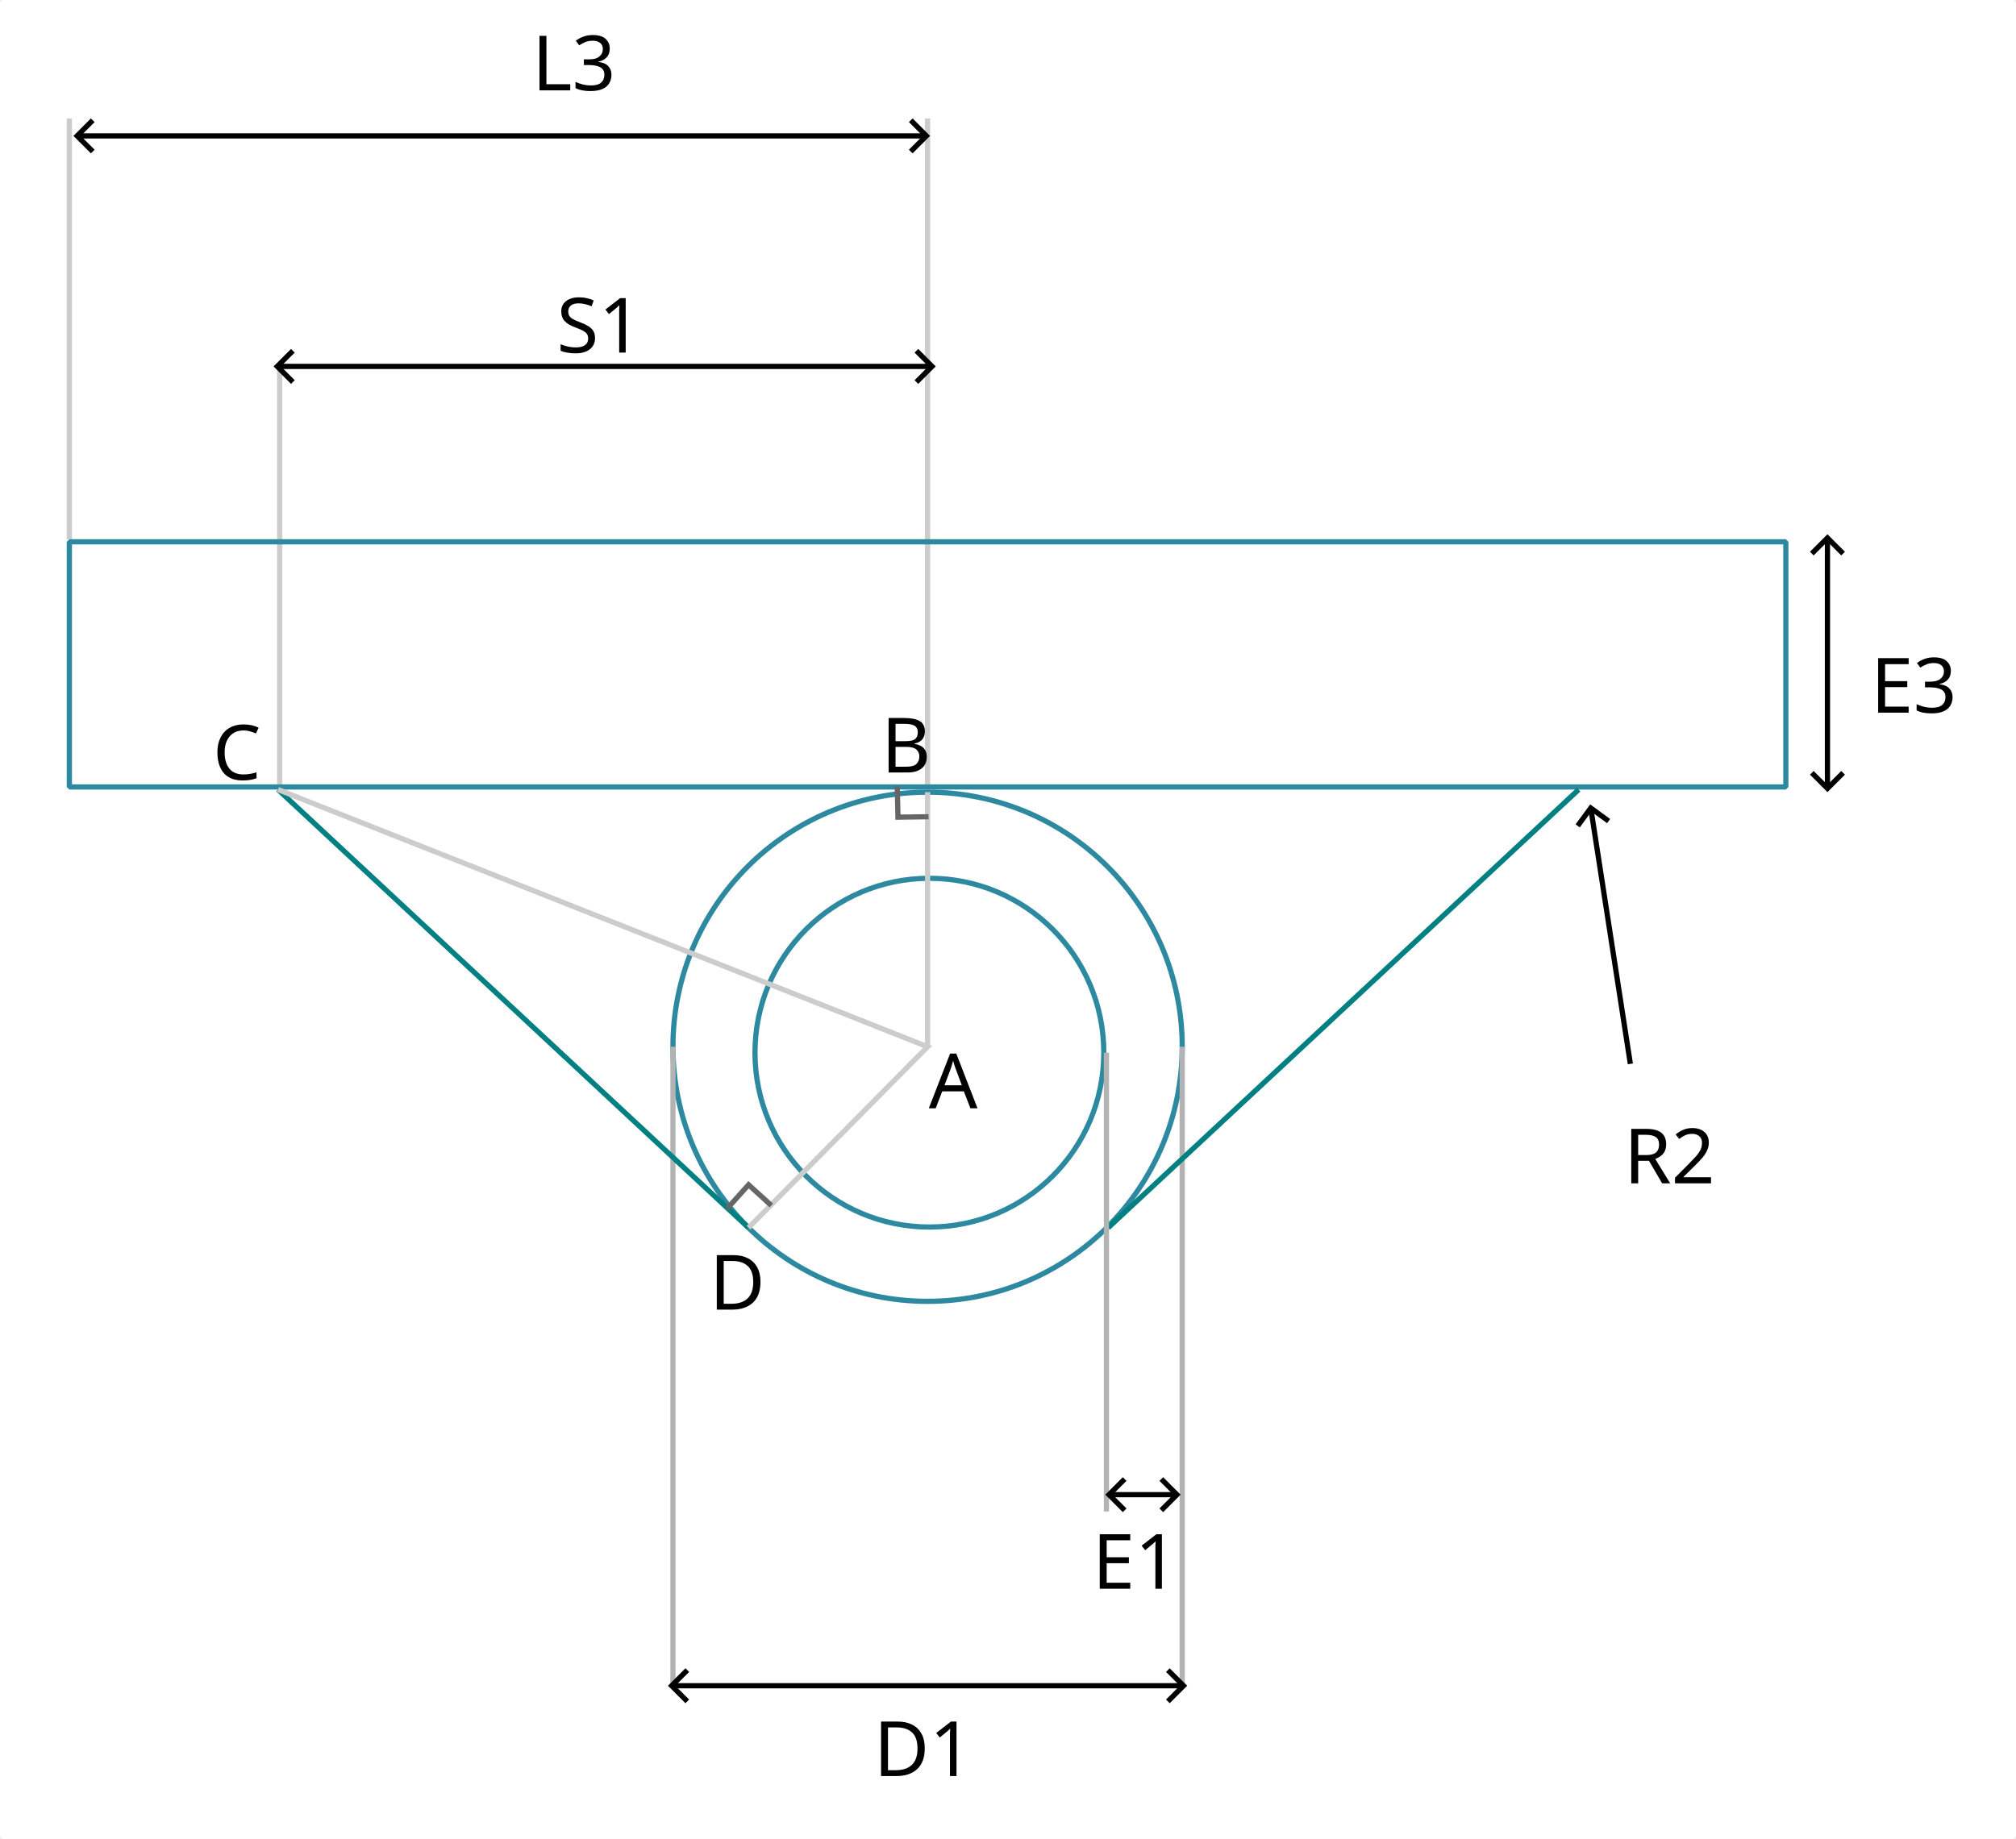
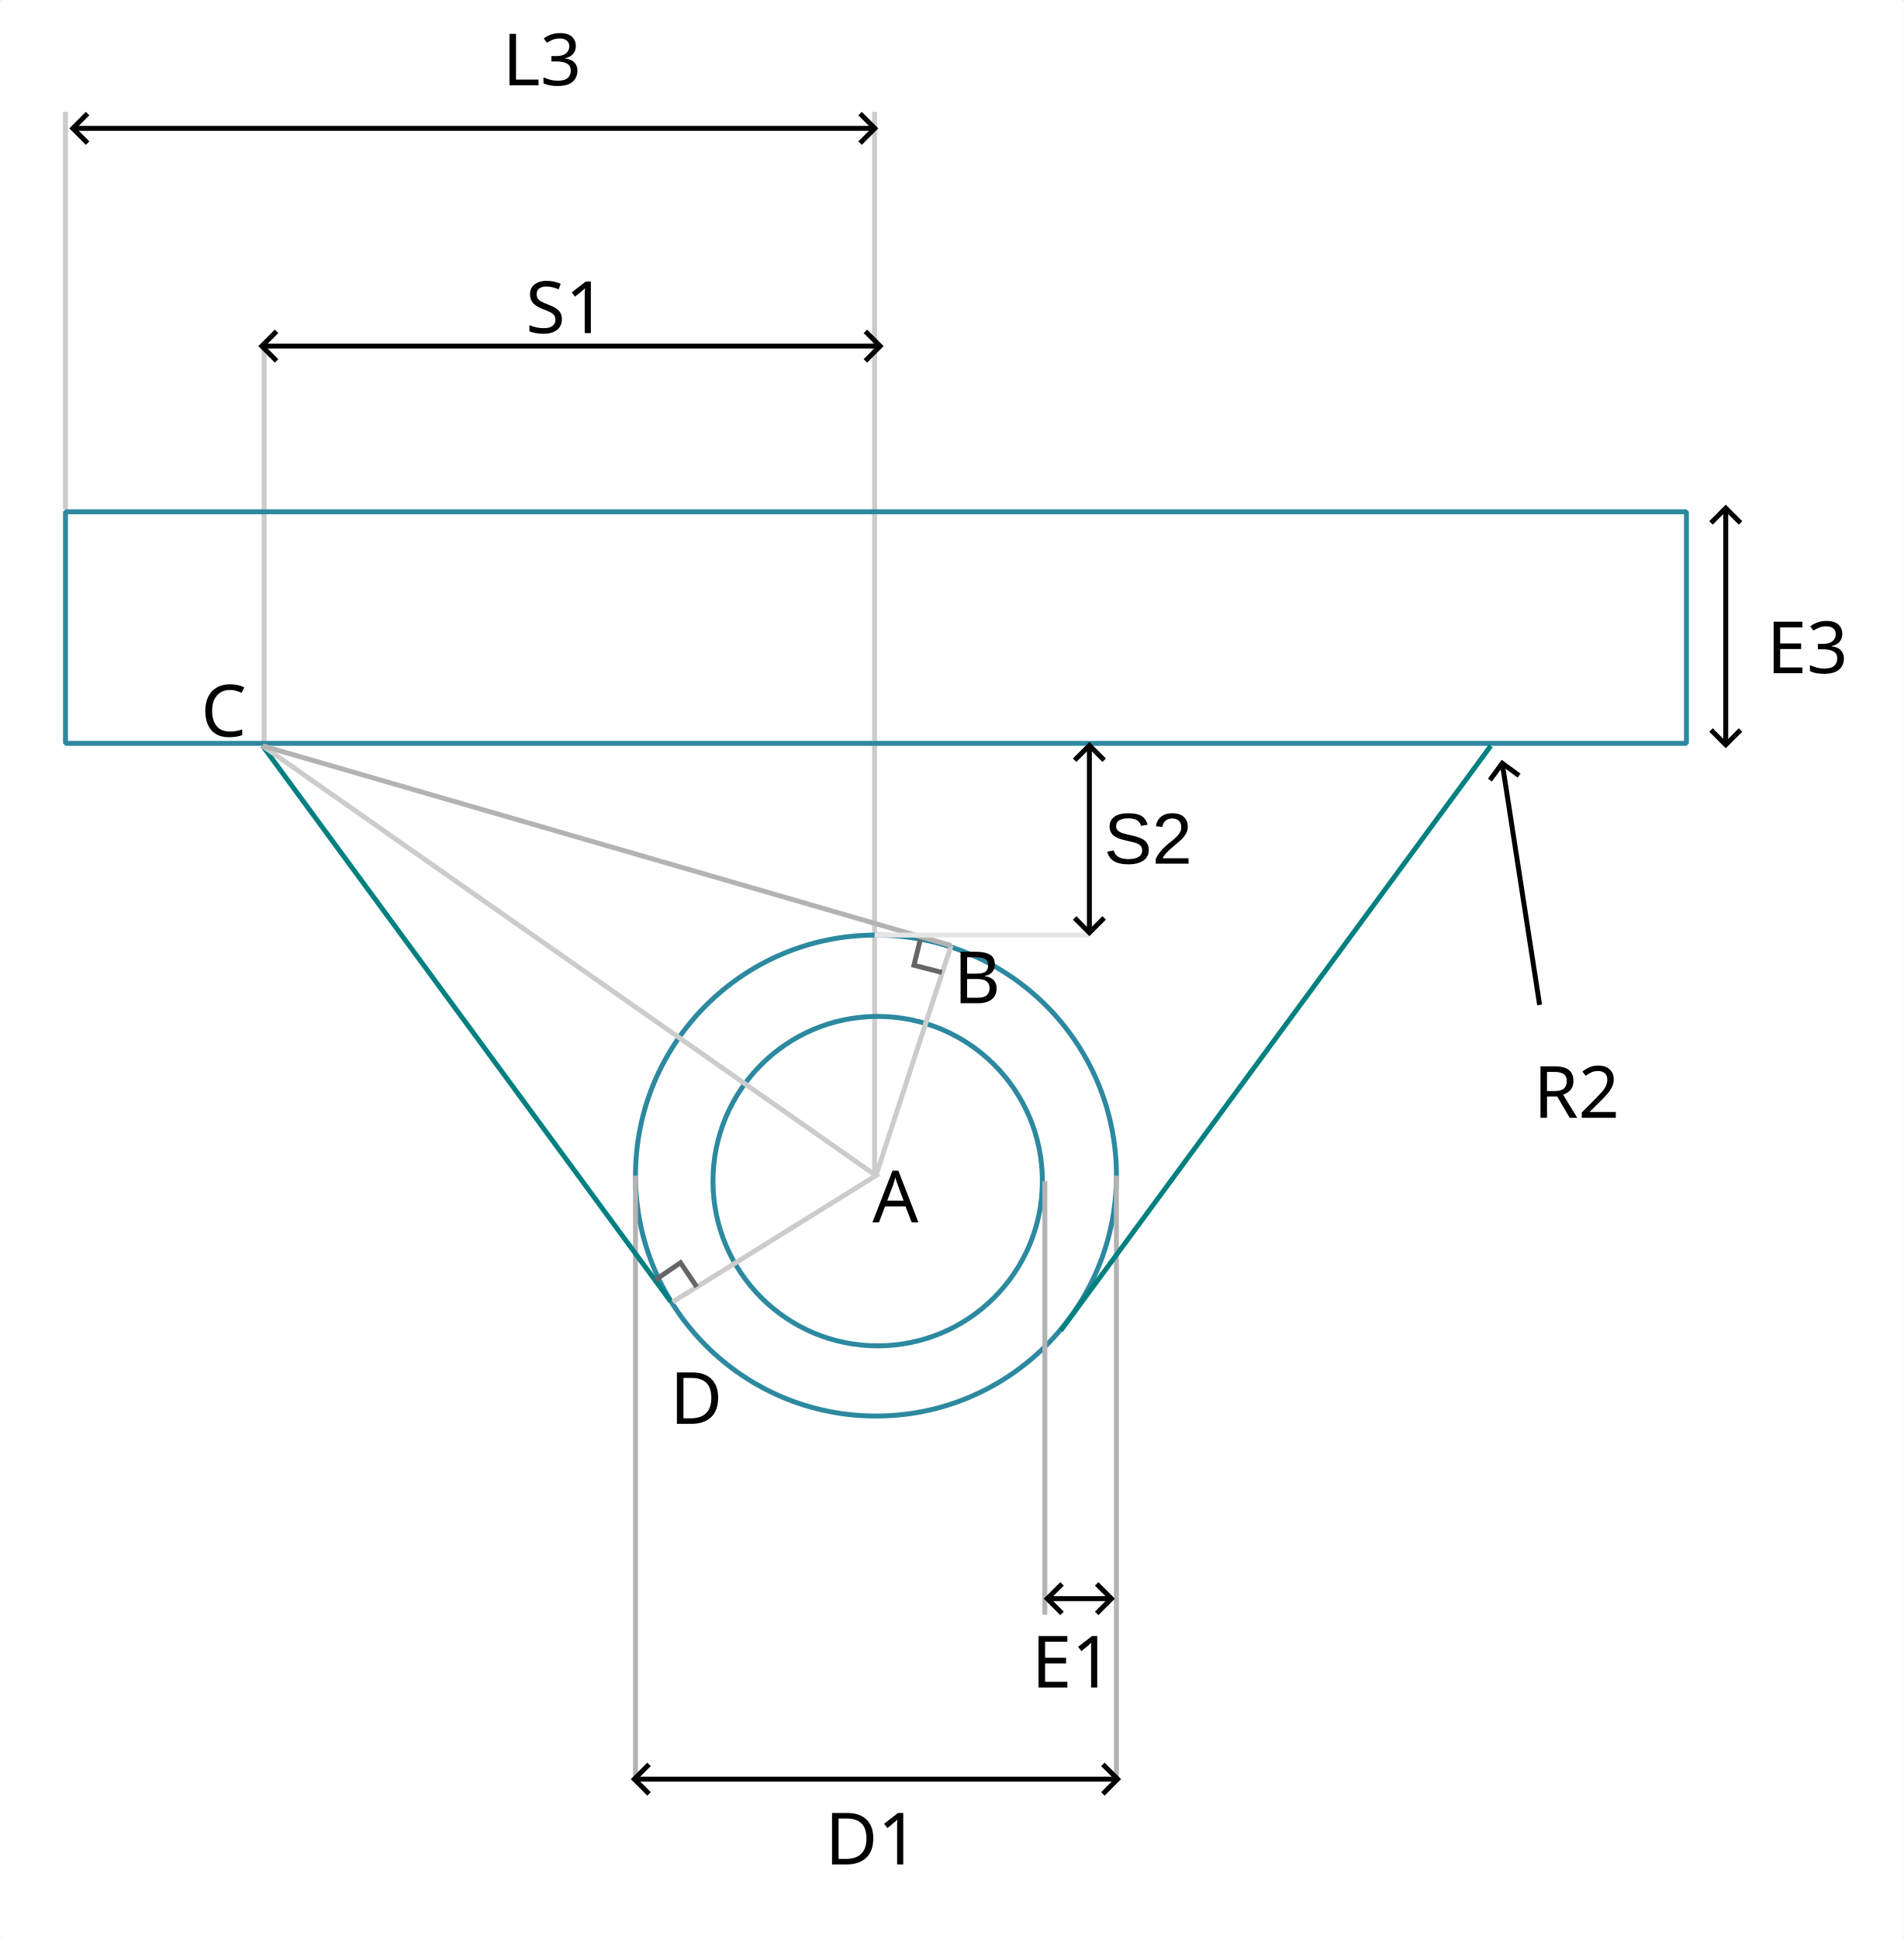
- <svg xmlns="http://www.w3.org/2000/svg" width="387.321" height="353.376" viewBox="0 0 102.479 93.497" version="1.1" id="svg1">
+ <svg xmlns="http://www.w3.org/2000/svg" width="387.321" height="394.461" viewBox="0 0 102.479 104.368" version="1.1" id="svg1">
  <defs id="defs1">
+     <rect x="383.899" y="2279.882" width="63.462" height="53.772" id="rect24" />
    <rect x="193.645" y="2043.711" width="32.69" height="27.291" id="rect23" />
    <rect x="422.155" y="2215.015" width="90.031" height="78.6" id="rect53" />
    <rect x="424.559" y="2363.213" width="38.234" height="20.991" id="rect52" />
    <rect x="479.019" y="2313.954" width="51.217" height="36.651" id="rect51" />
    <rect x="453.769" y="2236.887" width="44.279" height="34.606" id="rect50" />
    <rect x="436.995" y="2284.462" width="47.197" height="39.827" id="rect49" />
    <rect x="364.992" y="2290.94" width="39.142" height="33.595" id="rect48" />
    <rect x="443.682" y="2242.574" width="98.053" height="70.01" id="rect47" />
    <rect x="430.567" y="2234.166" width="123.056" height="93.723" id="rect45" />
    <rect x="406.543" y="2286.072" width="81.459" height="57.881" id="rect22" />
    <marker style="overflow:visible" id="ArrowWide" refX="0" refY="0" orient="auto-start-reverse" markerWidth="1" markerHeight="1" viewBox="0 0 1 1" preserveAspectRatio="xMidYMid">
      <path style="fill:none;stroke:context-stroke;stroke-width:1;stroke-linecap:butt" d="M 3,-3 0,0 3,3" transform="rotate(180,0.125,0)" id="path6" />
    </marker>
    <marker style="overflow:visible" id="ArrowWide-6" refX="0" refY="0" orient="auto-start-reverse" markerWidth="1" markerHeight="1" viewBox="0 0 1 1" preserveAspectRatio="xMidYMid">
      <path style="fill:none;stroke:context-stroke;stroke-width:1;stroke-linecap:butt" d="M 3,-3 0,0 3,3" transform="rotate(180,0.125,0)" id="path6-2" />
    </marker>
    <marker style="overflow:visible" id="ArrowWide-9" refX="0" refY="0" orient="auto-start-reverse" markerWidth="1" markerHeight="1" viewBox="0 0 1 1" preserveAspectRatio="xMidYMid">
      <path style="fill:none;stroke:context-stroke;stroke-width:1;stroke-linecap:butt" d="M 3,-3 0,0 3,3" transform="rotate(180,0.125,0)" id="path6-3" />
    </marker>
    <marker style="overflow:visible" id="ArrowWide-2" refX="0" refY="0" orient="auto-start-reverse" markerWidth="1" markerHeight="1" viewBox="0 0 1 1" preserveAspectRatio="xMidYMid">
      <path style="fill:none;stroke:context-stroke;stroke-width:1;stroke-linecap:butt" d="M 3,-3 0,0 3,3" transform="rotate(180,0.125,0)" id="path6-8" />
    </marker>
    <marker style="overflow:visible" id="ArrowWide-9-3" refX="0" refY="0" orient="auto-start-reverse" markerWidth="1" markerHeight="1" viewBox="0 0 1 1" preserveAspectRatio="xMidYMid">
      <path style="fill:none;stroke:context-stroke;stroke-width:1;stroke-linecap:butt" d="M 3,-3 0,0 3,3" transform="rotate(180,0.125,0)" id="path6-3-6" />
    </marker>
  </defs>
  <g id="layer1" transform="translate(-29.14911,-529.3237)">
-     <rect style="fill:#ffffff;stroke:#ffffff;stroke-width:0.265;stroke-linejoin:bevel" id="rect54" width="102.214" height="93.233" x="29.281" y="529.456" />
+     <rect style="fill:#ffffff;stroke:#ffffff;stroke-width:0.265;stroke-linejoin:bevel" id="rect54" width="102.214" height="104.103" x="29.281" y="529.456" />
    <path style="fill:none;stroke:#cccccc;stroke-width:0.265px;stroke-linecap:butt;stroke-linejoin:miter;stroke-opacity:1" d="M 43.366,569.345 V 547.953" id="path49-2-7" />
    <path style="fill:none;stroke:#cccccc;stroke-width:0.265px;stroke-linecap:butt;stroke-linejoin:miter;stroke-opacity:1" d="M 32.674,556.739 V 535.346" id="path49-2" />
-     <path style="fill:none;stroke:#cccccc;stroke-width:0.265px;stroke-linecap:butt;stroke-linejoin:miter;stroke-opacity:1" d="m 76.301,569.336 v -33.99" id="path49-5" />
-     <circle style="fill:none;stroke:#2c89a0;stroke-width:0.265;stroke-linejoin:bevel" id="path7" cx="76.301" cy="582.544" r="12.944" />
+     <path style="fill:none;stroke:#cccccc;stroke-width:0.265px;stroke-linecap:butt;stroke-linejoin:miter;stroke-opacity:1" d="M 76.228,592.64 V 535.346" id="path49-5" />
+     <circle style="fill:none;stroke:#2c89a0;stroke-width:0.265;stroke-linejoin:bevel" id="path7" cx="76.301" cy="592.599" r="12.944" />
    <rect style="fill:none;stroke:#2c89a0;stroke-width:0.265;stroke-linejoin:bevel" id="rect21" width="87.254" height="12.465" x="32.674" y="556.871" />
-     <path style="fill:none;stroke:#b3b3b3;stroke-width:0.265px;stroke-linecap:butt;stroke-linejoin:miter;stroke-opacity:1" d="m 63.357,582.544 v 32.489" id="path21" />
-     <path style="fill:none;stroke:#b3b3b3;stroke-width:0.265px;stroke-linecap:butt;stroke-linejoin:miter;stroke-opacity:1" d="m 89.244,582.544 v 32.489" id="path21-5" />
-     <path style="fill:none;stroke:#000000;stroke-width:0.265px;stroke-linecap:butt;stroke-linejoin:miter;stroke-opacity:1;marker-start:url(#ArrowWide);marker-end:url(#ArrowWide)" d="M 63.357,615.033 H 89.244" id="path22" />
-     <text xml:space="preserve" transform="matrix(0.2645833,0,0,0.2645833,-34.00384,11.33462)" id="text22" style="font-size:14.667px;line-height:1.25;font-family:sans-serif;white-space:pre;shape-inside:url(#rect22);display:inline">
+     <path style="fill:none;stroke:#b3b3b3;stroke-width:0.265px;stroke-linecap:butt;stroke-linejoin:miter;stroke-opacity:1" d="m 63.357,592.599 v 32.489" id="path21" />
+     <path style="fill:none;stroke:#b3b3b3;stroke-width:0.265px;stroke-linecap:butt;stroke-linejoin:miter;stroke-opacity:1" d="M 89.244,592.599 V 625.087" id="path21-5" />
+     <path style="fill:none;stroke:#000000;stroke-width:0.265px;stroke-linecap:butt;stroke-linejoin:miter;stroke-opacity:1;marker-start:url(#ArrowWide);marker-end:url(#ArrowWide)" d="M 63.357,625.087 H 89.244" id="path22" />
+     <text xml:space="preserve" transform="matrix(0.2645833,0,0,0.2645833,-34.00384,21.38879)" id="text22" style="font-size:14.667px;line-height:1.25;font-family:sans-serif;white-space:pre;shape-inside:url(#rect22);display:inline">
      <tspan x="406.543" y="2299.049" id="tspan1">D1</tspan>
    </text>
    <path style="fill:none;stroke:#000000;stroke-width:0.265px;stroke-linecap:butt;stroke-linejoin:miter;stroke-opacity:1;marker-start:url(#ArrowWide-6);marker-end:url(#ArrowWide-6)" d="M 122.044,569.345 V 556.741" id="path22-2" />
    <text xml:space="preserve" transform="matrix(0.2645833,0,0,0.2645833,10.32422,-29)" id="text45" style="font-size:14.667px;line-height:1.25;font-family:sans-serif;white-space:pre;shape-inside:url(#rect45);display:inline">
      <tspan x="430.566" y="2247.143" id="tspan2">E3</tspan>
    </text>
    <path style="fill:none;stroke:#000000;stroke-width:0.265px;stroke-linecap:butt;stroke-linejoin:miter;stroke-opacity:1;marker-start:url(#ArrowWide-9);marker-end:url(#ArrowWide-9)" d="M 33.135,536.233 H 76.174" id="path22-6" />
    <text xml:space="preserve" transform="matrix(0.2645833,0,0,0.2645833,-61.19388,-62.86459)" id="text47" style="font-size:14.667px;line-height:1.25;font-family:sans-serif;white-space:pre;shape-inside:url(#rect47);display:inline">
      <tspan x="443.682" y="2255.551" id="tspan3">L3</tspan>
    </text>
-     <path style="fill:none;stroke:#008080;stroke-width:0.265px;stroke-linecap:butt;stroke-linejoin:miter;stroke-opacity:1" d="m 43.282,569.468 23.915,22.278" id="path47" />
-     <path style="fill:none;stroke:#008080;stroke-width:0.265px;stroke-linecap:butt;stroke-linejoin:miter;stroke-opacity:1" d="M 109.397,569.468 85.482,591.746" id="path47-8" />
-     <circle style="fill:none;stroke:#2c89a0;stroke-width:0.265;stroke-linejoin:bevel" id="path7-0" cx="76.393" cy="582.845" r="8.866" />
-     <path style="fill:none;stroke:#b3b3b3;stroke-width:0.265px;stroke-linecap:butt;stroke-linejoin:miter;stroke-opacity:1" d="m 85.392,582.845 v 23.329" id="path21-5-5" />
-     <path style="fill:none;stroke:#000000;stroke-width:0.265px;stroke-linecap:butt;stroke-linejoin:miter;stroke-opacity:1;marker-start:url(#ArrowWide-2);marker-end:url(#ArrowWide-2)" d="m 85.589,605.318 h 3.321" id="path22-3" />
-     <text xml:space="preserve" transform="matrix(0.2645833,0,0,0.2645833,-11.89396,0.5230445)" id="text48" style="font-size:14.667px;line-height:1.25;font-family:sans-serif;white-space:pre;shape-inside:url(#rect48);display:inline">
+     <path style="fill:none;stroke:#008080;stroke-width:0.265px;stroke-linecap:butt;stroke-linejoin:miter;stroke-opacity:1" d="m 43.282,569.468 21.966,29.907" id="path47" />
+     <path style="fill:none;stroke:#008080;stroke-width:0.265px;stroke-linecap:butt;stroke-linejoin:miter;stroke-opacity:1" d="M 109.397,569.468 86.247,600.946" id="path47-8" />
+     <circle style="fill:none;stroke:#2c89a0;stroke-width:0.265;stroke-linejoin:bevel" id="path7-0" cx="76.393" cy="592.899" r="8.866" />
+     <path style="fill:none;stroke:#b3b3b3;stroke-width:0.265px;stroke-linecap:butt;stroke-linejoin:miter;stroke-opacity:1" d="m 85.392,592.899 v 23.329" id="path21-5-5" />
+     <path style="fill:none;stroke:#000000;stroke-width:0.265px;stroke-linecap:butt;stroke-linejoin:miter;stroke-opacity:1;marker-start:url(#ArrowWide-2);marker-end:url(#ArrowWide-2)" d="m 85.589,615.372 h 3.321" id="path22-3" />
+     <text xml:space="preserve" transform="matrix(0.2645833,0,0,0.2645833,-11.89396,10.57721)" id="text48" style="font-size:14.667px;line-height:1.25;font-family:sans-serif;white-space:pre;shape-inside:url(#rect48);display:inline">
      <tspan x="364.992" y="2303.916" id="tspan4">E1</tspan>
    </text>
-     <path style="fill:none;stroke:#cccccc;stroke-width:0.265px;stroke-linecap:butt;stroke-linejoin:miter;stroke-opacity:1" d="M 67.197,591.746 76.301,582.544 43.282,569.468" id="path48" />
-     <path style="fill:none;stroke:#cccccc;stroke-width:0.265px;stroke-linecap:butt;stroke-linejoin:miter;stroke-opacity:1" d="M 76.301,582.544 V 569.601" id="path49" />
-     <text xml:space="preserve" transform="matrix(0.2645833,0,0,0.2645833,-39.25826,-22.19)" id="text49" style="font-size:14.667px;line-height:1.25;font-family:sans-serif;white-space:pre;shape-inside:url(#rect49);display:inline">
+     <path style="fill:none;stroke:#cccccc;stroke-width:0.265px;stroke-linecap:butt;stroke-linejoin:miter;stroke-opacity:1" d="M 65.36,599.402 76.301,592.599 43.282,569.468" id="path48" />
+     <path style="fill:none;stroke:#cccccc;stroke-width:0.265px;stroke-linecap:butt;stroke-linejoin:miter;stroke-opacity:1" d="m 76.301,592.599 4.045,-12.381" id="path49" />
+     <text xml:space="preserve" transform="matrix(0.2645833,0,0,0.2645833,-39.51144,-12.74349)" id="text49" style="font-size:14.667px;line-height:1.25;font-family:sans-serif;white-space:pre;shape-inside:url(#rect49);display:inline">
      <tspan x="436.994" y="2297.438" id="tspan5">A</tspan>
    </text>
-     <text xml:space="preserve" transform="matrix(0.2645833,0,0,0.2645833,-46.11611,-26.67725)" id="text50" style="font-size:14.667px;line-height:1.25;font-family:sans-serif;white-space:pre;shape-inside:url(#rect50);display:inline">
+     <text xml:space="preserve" transform="matrix(0.2645833,0,0,0.2645833,-39.581,-11.95511)" id="text50" style="font-size:14.667px;line-height:1.25;font-family:sans-serif;white-space:pre;shape-inside:url(#rect50);display:inline">
      <tspan x="453.77" y="2249.863" id="tspan6">B</tspan>
    </text>
    <text xml:space="preserve" transform="matrix(0.2645833,0,0,0.2645833,-86.77638,-46.69921)" id="text51" style="font-size:14.667px;line-height:1.25;font-family:sans-serif;white-space:pre;shape-inside:url(#rect51);display:inline">
      <tspan x="479.02" y="2326.93" id="tspan7">C</tspan>
    </text>
-     <text xml:space="preserve" transform="matrix(0.2645833,0,0,0.2645833,-47.12134,-32.79069)" id="text52" style="font-size:14.667px;line-height:1.25;font-family:sans-serif;white-space:pre;shape-inside:url(#rect52);display:inline">
+     <text xml:space="preserve" transform="matrix(0.2645833,0,0,0.2645833,-47.12134,-22.73652)" id="text52" style="font-size:14.667px;line-height:1.25;font-family:sans-serif;white-space:pre;shape-inside:url(#rect52);display:inline">
      <tspan x="424.559" y="2376.189" id="tspan8">D</tspan>
    </text>
-     <path style="fill:none;stroke:#666666;stroke-width:0.265px;stroke-linecap:butt;stroke-linejoin:miter;stroke-opacity:1" d="m 66.101,590.787 1.1,-1.226 1.156,1.052" id="path52" />
-     <path style="fill:none;stroke:#666666;stroke-width:0.265px;stroke-linecap:butt;stroke-linejoin:miter;stroke-opacity:1" d="m 74.76,569.306 0.035,1.565 1.556,-0.022" id="path53" />
+     <path style="fill:none;stroke:#666666;stroke-width:0.265px;stroke-linecap:butt;stroke-linejoin:miter;stroke-opacity:1" d="m 64.42,598.219 1.36,-0.929 0.873,1.297" id="path52" />
+     <path style="fill:none;stroke:#666666;stroke-width:0.265px;stroke-linecap:butt;stroke-linejoin:miter;stroke-opacity:1" d="m 78.722,579.76 -0.377,1.519 1.507,0.388" id="path53" />
    <text xml:space="preserve" transform="scale(0.2645833)" id="text53" style="font-size:14.667px;line-height:1.25;font-family:sans-serif;white-space:pre;shape-inside:url(#rect53);display:inline">
      <tspan x="422.154" y="2227.992" id="tspan9">R2</tspan>
    </text>
    <path style="fill:none;stroke:#000000;stroke-width:0.265px;stroke-linecap:butt;stroke-linejoin:miter;stroke-opacity:1;marker-end:url(#ArrowWide)" d="m 112.025,583.414 -2.003,-12.942" id="path54" />
    <path style="fill:none;stroke:#000000;stroke-width:0.265px;stroke-linecap:butt;stroke-linejoin:miter;stroke-opacity:1;marker-start:url(#ArrowWide-9-3);marker-end:url(#ArrowWide-9-3)" d="M 43.308,547.953 H 76.461" id="path22-6-2" />
    <text xml:space="preserve" transform="matrix(0.2645833,0,0,0.2645833,6.212792,3.086426)" id="text4" style="font-size:14.667px;line-height:1.25;font-family:sans-serif;white-space:pre;shape-inside:url(#rect23);display:inline">
      <tspan x="193.645" y="2056.688" id="tspan10">S1</tspan>
    </text>
+     <path style="fill:none;stroke:#b3b3b3;stroke-width:0.265px;stroke-linecap:butt;stroke-linejoin:miter;stroke-opacity:1" d="m 43.282,569.468 37.063,10.749" id="path9" />
+     <path style="fill:#b3b3b3;stroke:#e6e6e6;stroke-width:0.265px;stroke-linecap:butt;stroke-linejoin:miter;stroke-opacity:1" d="M 76.228,579.655 H 87.79" id="path10" />
+     <path style="fill:none;stroke:#000000;stroke-width:0.265px;stroke-linecap:butt;stroke-linejoin:miter;stroke-opacity:1;marker-start:url(#ArrowWide);marker-end:url(#ArrowWide)" d="m 87.79,569.515 v 9.945" id="path11" />
+     <text xml:space="preserve" transform="matrix(0.2645833,0,0,0.2645833,-12.99723,-30.90485)" id="text16" style="font-style:normal;font-variant:normal;font-weight:normal;font-stretch:normal;font-size:14.667px;line-height:1.25;font-family:'Liberation Sans';-inkscape-font-specification:'Liberation Sans';font-variant-ligatures:normal;font-variant-position:normal;font-variant-caps:normal;font-variant-numeric:normal;font-variant-alternates:normal;font-variant-east-asian:normal;font-feature-settings:normal;font-variation-settings:normal;text-indent:0;text-align:start;text-decoration-line:none;text-decoration-style:solid;text-decoration-color:#000000;letter-spacing:normal;word-spacing:normal;text-transform:none;writing-mode:lr-tb;direction:ltr;text-orientation:mixed;dominant-baseline:auto;baseline-shift:baseline;white-space:pre;shape-inside:url(#rect24);shape-padding:0;shape-margin:0;inline-size:0;opacity:1;vector-effect:none;fill:#000000;fill-opacity:1;stroke-width:1;stroke-linecap:butt;stroke-linejoin:miter;stroke-miterlimit:4;stroke-dasharray:none;stroke-dashoffset:0;stroke-opacity:1;-inkscape-stroke:none;stop-color:#000000;stop-opacity:1">
+       <tspan x="383.9" y="2293.092" id="tspan11">S2</tspan>
+     </text>
  </g>
</svg>
